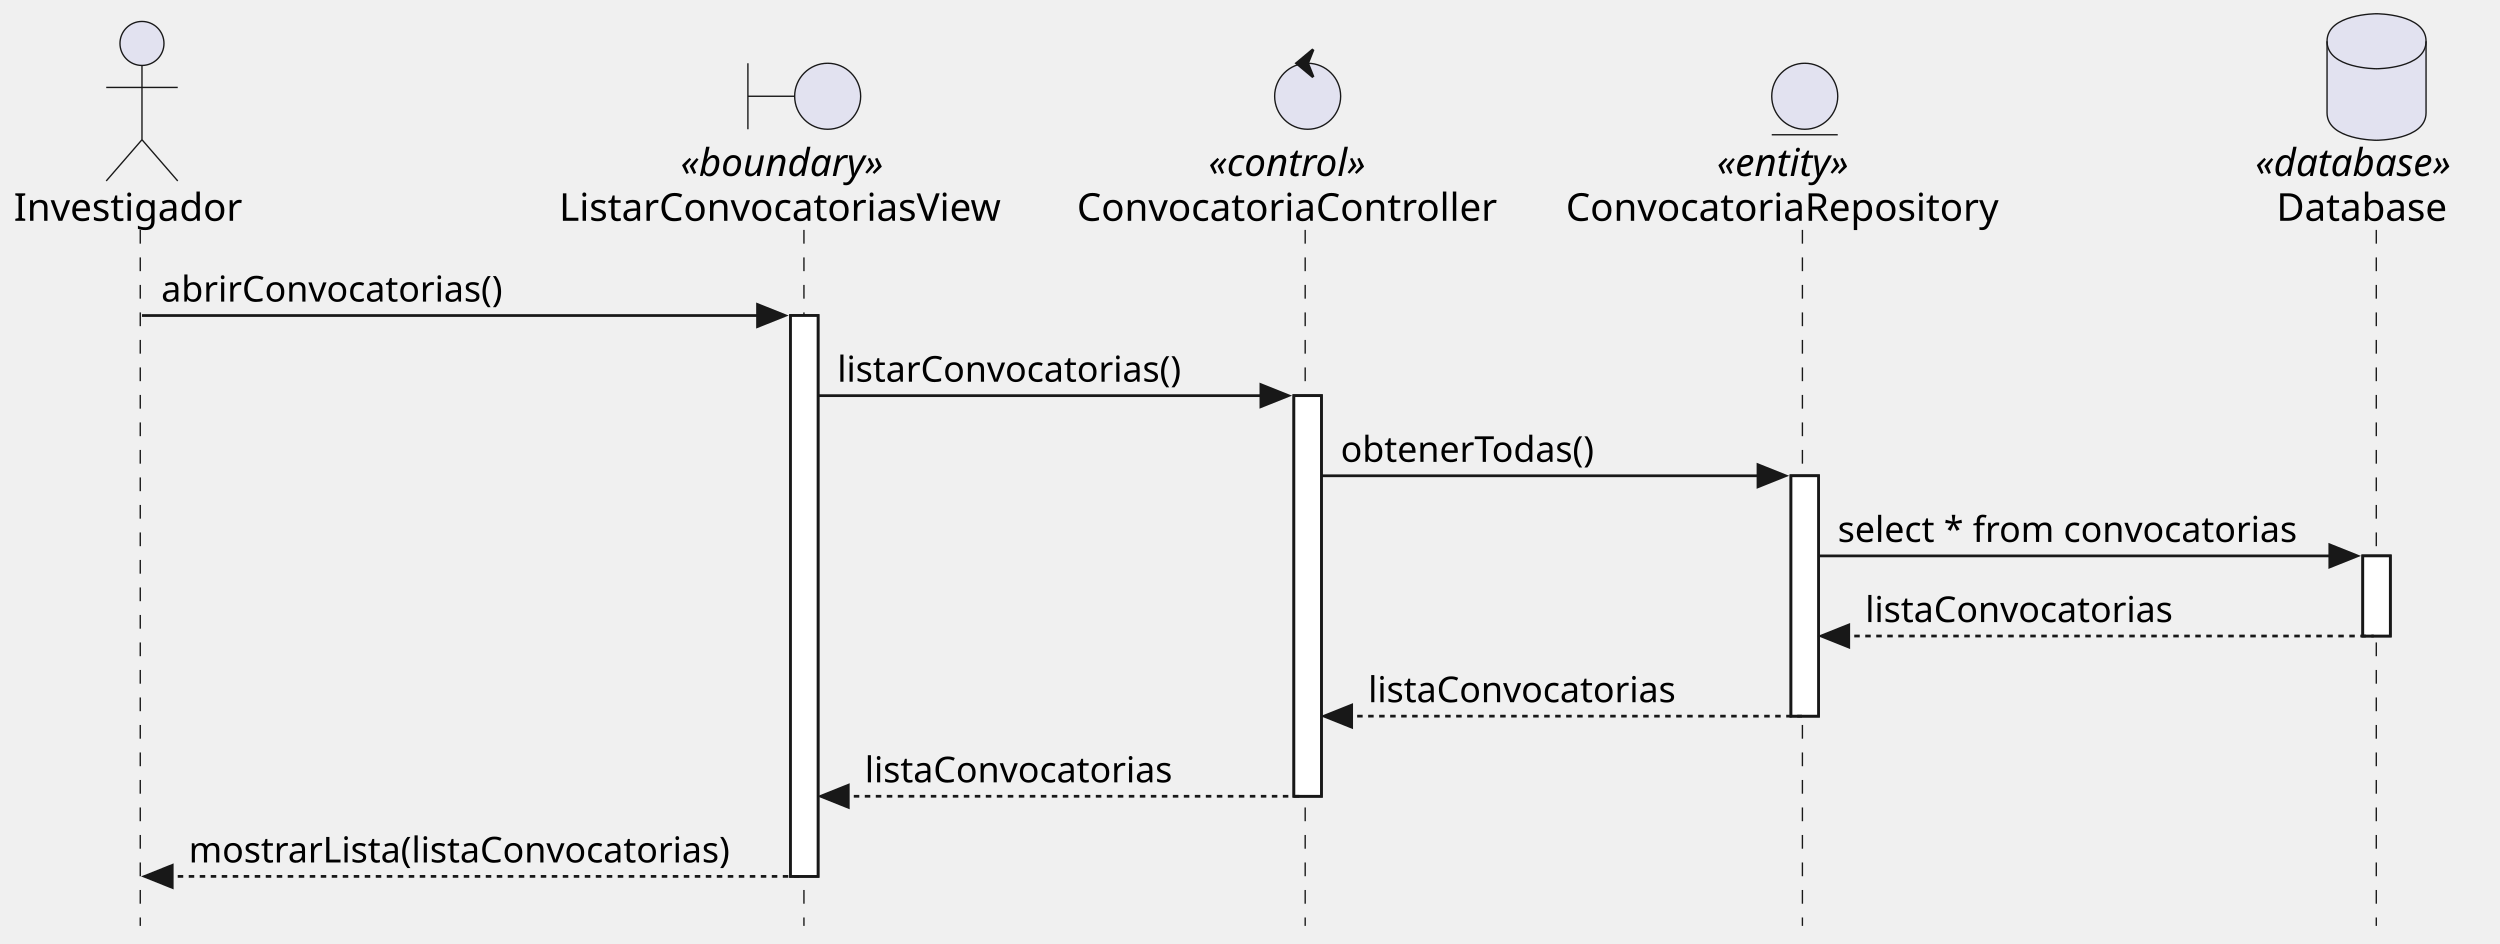
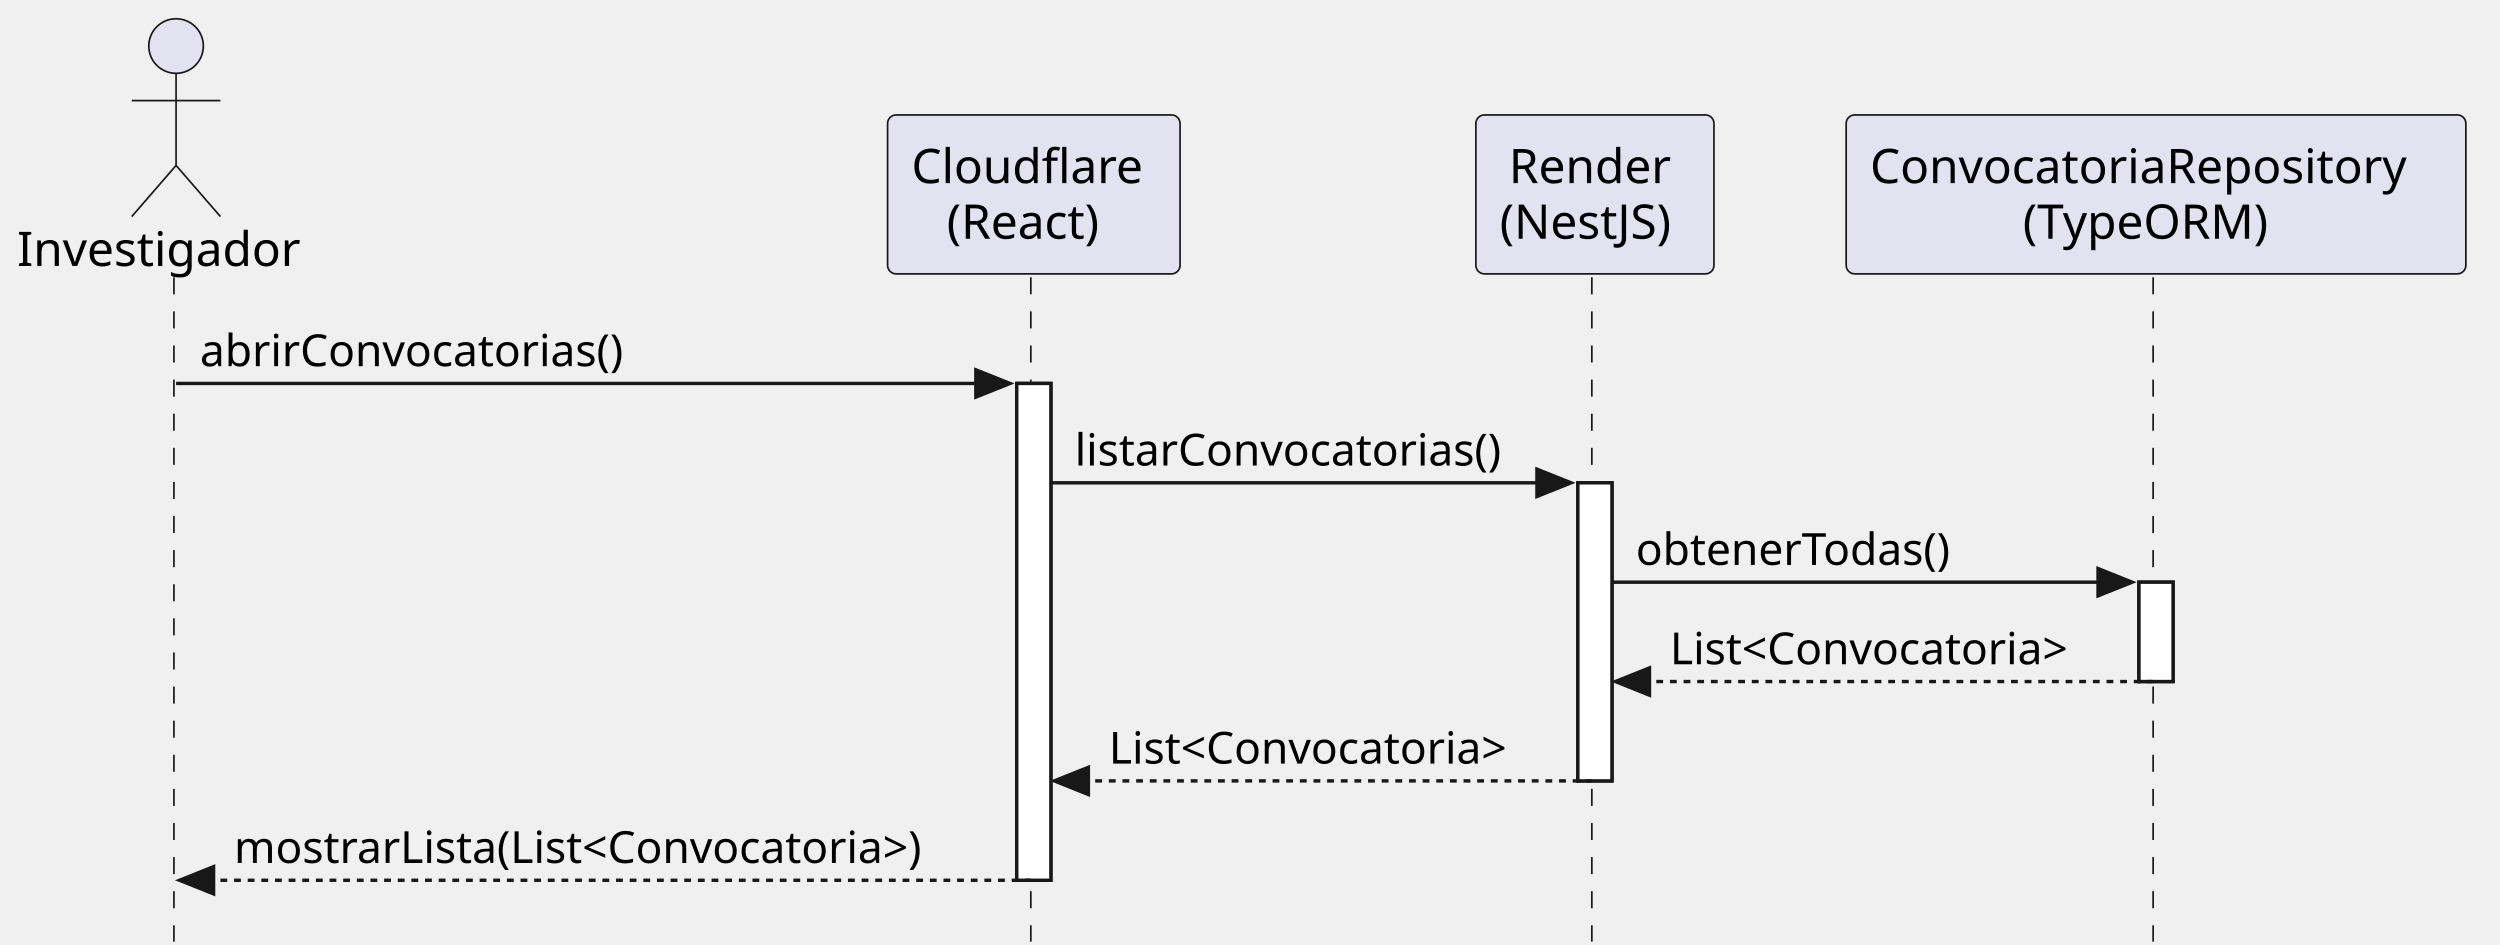
- <svg xmlns="http://www.w3.org/2000/svg" contentStyleType="text/css" data-diagram-type="SEQUENCE" height="343px" preserveAspectRatio="none" style="width:909px;height:343px;background:#FFFFFF;" version="1.1" viewBox="0 0 909 343" width="909px" zoomAndPan="magnify">
+ <svg xmlns="http://www.w3.org/2000/svg" contentStyleType="text/css" data-diagram-type="SEQUENCE" height="277px" preserveAspectRatio="none" style="width:733px;height:277px;background:#FFFFFF;" version="1.1" viewBox="0 0 733 277" width="733px" zoomAndPan="magnify">
  <defs />
  <g>
    <g>
-       <rect fill="#FFFFFF" height="203.93" style="stroke:#181818;stroke-width:1;" width="10" x="287.438" y="114.727" />
+       <rect fill="#FFFFFF" height="145.664" style="stroke:#181818;stroke-width:1;" width="10" x="298.115" y="112.43" />
    </g>
    <g>
-       <rect fill="#FFFFFF" height="145.664" style="stroke:#181818;stroke-width:1;" width="10" x="470.461" y="143.859" />
+       <rect fill="#FFFFFF" height="87.398" style="stroke:#181818;stroke-width:1;" width="10" x="462.629" y="141.562" />
    </g>
    <g>
-       <rect fill="#FFFFFF" height="87.398" style="stroke:#181818;stroke-width:1;" width="10" x="651.204" y="172.992" />
+       <rect fill="#FFFFFF" height="29.133" style="stroke:#181818;stroke-width:1;" width="10" x="627.144" y="170.695" />
+     </g>
+     <g class="participant-lifeline" data-entity-uid="part1" data-qualified-name="Investigador" data-source-line="2" id="part1-lifeline">
+       <g>
+         <rect fill="#000000" fill-opacity="0" height="194.797" width="8" x="47.623" y="81.297" />
+         <line style="stroke:#181818;stroke-width:0.5;stroke-dasharray:5,5;" x1="51" x2="51" y1="81.297" y2="276.094" />
+       </g>
+     </g>
+     <g class="participant-lifeline" data-entity-uid="part2" data-qualified-name="View" data-source-line="3" id="part2-lifeline">
+       <g>
+         <rect fill="#000000" fill-opacity="0" height="194.797" width="8" x="299.115" y="81.297" />
+         <line style="stroke:#181818;stroke-width:0.5;stroke-dasharray:5,5;" x1="302.237" x2="302.237" y1="81.297" y2="276.094" />
+       </g>
+     </g>
+     <g class="participant-lifeline" data-entity-uid="part3" data-qualified-name="Controller" data-source-line="4" id="part3-lifeline">
+       <g>
+         <rect fill="#000000" fill-opacity="0" height="194.797" width="8" x="463.629" y="81.297" />
+         <line style="stroke:#181818;stroke-width:0.5;stroke-dasharray:5,5;" x1="466.725" x2="466.725" y1="81.297" y2="276.094" />
+       </g>
+     </g>
+     <g class="participant-lifeline" data-entity-uid="part4" data-qualified-name="Repository" data-source-line="5" id="part4-lifeline">
+       <g>
+         <rect fill="#000000" fill-opacity="0" height="194.797" width="8" x="628.144" y="81.297" />
+         <line style="stroke:#181818;stroke-width:0.5;stroke-dasharray:5,5;" x1="631.297" x2="631.297" y1="81.297" y2="276.094" />
+       </g>
+     </g>
+     <g class="participant participant-head" data-entity-uid="part1" data-qualified-name="Investigador" data-source-line="2" id="part1-head">
+       <text fill="#000000" font-family="sans-serif" font-size="14" lengthAdjust="spacing" textLength="87.247" x="5" y="77.995">Investigador</text>
+       <ellipse cx="51.623" cy="13.5" fill="#E2E2F0" rx="8" ry="8" style="stroke:#181818;stroke-width:0.5;" />
+       <path d="M51.623,21.5 L51.623,48.5 M38.623,29.5 L64.624,29.5 M51.623,48.5 L38.623,63.5 M51.623,48.5 L64.624,63.5" fill="none" style="stroke:#181818;stroke-width:0.5;" />
+     </g>
+     <g class="participant participant-head" data-entity-uid="part2" data-qualified-name="View" data-source-line="3" id="part2-head">
+       <rect fill="#E2E2F0" height="46.594" rx="2.5" ry="2.5" style="stroke:#181818;stroke-width:0.5;" width="85.757" x="260.237" y="33.703" />
+       <text fill="#000000" font-family="sans-serif" font-size="14" lengthAdjust="spacing" textLength="71.757" x="267.237" y="53.698">Cloudflare</text>
+       <text fill="#000000" font-family="sans-serif" font-size="14" lengthAdjust="spacing" textLength="51.03" x="277.6" y="69.995">(React)</text>
+     </g>
+     <g class="participant participant-head" data-entity-uid="part3" data-qualified-name="Controller" data-source-line="4" id="part3-head">
+       <rect fill="#E2E2F0" height="46.594" rx="2.5" ry="2.5" style="stroke:#181818;stroke-width:0.5;" width="69.809" x="432.725" y="33.703" />
+       <text fill="#000000" font-family="sans-serif" font-size="14" lengthAdjust="spacing" textLength="50.47" x="442.394" y="53.698">Render</text>
+       <text fill="#000000" font-family="sans-serif" font-size="14" lengthAdjust="spacing" textLength="55.809" x="439.725" y="69.995">(NestJS)</text>
+     </g>
+     <g class="participant participant-head" data-entity-uid="part4" data-qualified-name="Repository" data-source-line="5" id="part4-head">
+       <rect fill="#E2E2F0" height="46.594" rx="2.5" ry="2.5" style="stroke:#181818;stroke-width:0.5;" width="181.692" x="541.297" y="33.703" />
+       <text fill="#000000" font-family="sans-serif" font-size="14" lengthAdjust="spacing" textLength="167.692" x="548.297" y="53.698">ConvocatoriaRepository</text>
+       <text fill="#000000" font-family="sans-serif" font-size="14" lengthAdjust="spacing" textLength="78.087" x="593.1" y="69.995">(TypeORM)</text>
    </g>
    <g>
-       <rect fill="#FFFFFF" height="29.133" style="stroke:#181818;stroke-width:1;" width="10" x="859.112" y="202.125" />
-     </g>
-     <g class="participant-lifeline" data-entity-uid="part1" data-qualified-name="Investigador" id="part1-lifeline">
-       <g>
-         <rect fill="#000000" fill-opacity="0" height="253.062" width="8" x="47.623" y="83.594" />
-         <line style="stroke:#181818;stroke-width:0.5;stroke-dasharray:5,5;" x1="51" x2="51" y1="83.594" y2="336.656" />
-       </g>
-     </g>
-     <g class="participant-lifeline" data-entity-uid="part2" data-qualified-name="ListarConvocatoriasView" id="part2-lifeline">
-       <g>
-         <rect fill="#000000" fill-opacity="0" height="253.062" width="8" x="288.438" y="83.594" />
-         <line style="stroke:#181818;stroke-width:0.5;stroke-dasharray:5,5;" x1="292.312" x2="292.312" y1="83.594" y2="336.656" />
-       </g>
-     </g>
-     <g class="participant-lifeline" data-entity-uid="part3" data-qualified-name="ConvocatoriaController" id="part3-lifeline">
-       <g>
-         <rect fill="#000000" fill-opacity="0" height="253.062" width="8" x="471.461" y="83.594" />
-         <line style="stroke:#181818;stroke-width:0.5;stroke-dasharray:5,5;" x1="474.565" x2="474.565" y1="83.594" y2="336.656" />
-       </g>
-     </g>
-     <g class="participant-lifeline" data-entity-uid="part4" data-qualified-name="ConvocatoriaRepository" id="part4-lifeline">
-       <g>
-         <rect fill="#000000" fill-opacity="0" height="253.062" width="8" x="652.204" y="83.594" />
-         <line style="stroke:#181818;stroke-width:0.5;stroke-dasharray:5,5;" x1="655.357" x2="655.357" y1="83.594" y2="336.656" />
-       </g>
-     </g>
-     <g class="participant-lifeline" data-entity-uid="part5" data-qualified-name="Database" id="part5-lifeline">
-       <g>
-         <rect fill="#000000" fill-opacity="0" height="253.062" width="8" x="860.112" y="83.594" />
-         <line style="stroke:#181818;stroke-width:0.5;stroke-dasharray:5,5;" x1="864.018" x2="864.018" y1="83.594" y2="336.656" />
-       </g>
-     </g>
-     <g class="participant participant-head" data-entity-uid="part1" data-qualified-name="Investigador" id="part1-head">
-       <text fill="#000000" font-family="sans-serif" font-size="14" lengthAdjust="spacing" textLength="87.247" x="5" y="80.292">Investigador</text>
-       <ellipse cx="51.623" cy="15.797" fill="#E2E2F0" rx="8" ry="8" style="stroke:#181818;stroke-width:0.5;" />
-       <path d="M51.623,23.797 L51.623,50.797 M38.623,31.797 L64.624,31.797 M51.623,50.797 L38.623,65.797 M51.623,50.797 L64.624,65.797" fill="none" style="stroke:#181818;stroke-width:0.5;" />
-     </g>
-     <g class="participant participant-head" data-entity-uid="part2" data-qualified-name="ListarConvocatoriasView" id="part2-head">
-       <text fill="#000000" font-family="sans-serif" font-size="14" font-style="italic" lengthAdjust="spacing" textLength="83.986" x="247.445" y="63.995">«boundary»</text>
-       <text fill="#000000" font-family="sans-serif" font-size="14" lengthAdjust="spacing" textLength="172.252" x="203.312" y="80.292">ListarConvocatoriasView</text>
-       <path d="M271.938,23 L271.938,47 M271.938,35 L288.938,35" fill="none" style="stroke:#181818;stroke-width:0.5;" />
-       <ellipse cx="300.938" cy="35" fill="#E2E2F0" rx="12" ry="12" style="stroke:#181818;stroke-width:0.5;" />
-     </g>
-     <g class="participant participant-head" data-entity-uid="part3" data-qualified-name="ConvocatoriaController" id="part3-head">
-       <text fill="#000000" font-family="sans-serif" font-size="14" font-style="italic" lengthAdjust="spacing" textLength="66.117" x="439.402" y="63.995">«control»</text>
-       <text fill="#000000" font-family="sans-serif" font-size="14" lengthAdjust="spacing" textLength="161.793" x="391.565" y="80.292">ConvocatoriaController</text>
-       <ellipse cx="475.461" cy="35" fill="#E2E2F0" rx="12" ry="12" style="stroke:#181818;stroke-width:0.5;" />
-       <polygon fill="#181818" points="471.461,23,477.461,18,475.461,23,477.461,28,471.461,23" style="stroke:#181818;stroke-width:1;" />
-     </g>
-     <g class="participant participant-head" data-entity-uid="part4" data-qualified-name="ConvocatoriaRepository" id="part4-head">
-       <text fill="#000000" font-family="sans-serif" font-size="14" font-style="italic" lengthAdjust="spacing" textLength="57.921" x="624.243" y="63.995">«entity»</text>
-       <text fill="#000000" font-family="sans-serif" font-size="14" lengthAdjust="spacing" textLength="167.692" x="569.357" y="80.292">ConvocatoriaRepository</text>
-       <ellipse cx="656.204" cy="35" fill="#E2E2F0" rx="12" ry="12" style="stroke:#181818;stroke-width:0.5;" />
-       <line style="stroke:#181818;stroke-width:0.5;" x1="644.204" x2="668.204" y1="49" y2="49" />
-     </g>
-     <g class="participant participant-head" data-entity-uid="part5" data-qualified-name="Database" id="part5-head">
-       <text fill="#000000" font-family="sans-serif" font-size="14" font-style="italic" lengthAdjust="spacing" textLength="82.189" x="820.018" y="63.995">«database»</text>
-       <text fill="#000000" font-family="sans-serif" font-size="14" lengthAdjust="spacing" textLength="66.801" x="827.712" y="80.292">Database</text>
-       <path d="M846.112,15 C846.112,5 864.112,5 864.112,5 C864.112,5 882.112,5 882.112,15 L882.112,41 C882.112,51 864.112,51 864.112,51 C864.112,51 846.112,51 846.112,41 L846.112,15" fill="#E2E2F0" style="stroke:#181818;stroke-width:0.5;" />
-       <path d="M846.112,15 C846.112,25 864.112,25 864.112,25 C864.112,25 882.112,25 882.112,15" fill="none" style="stroke:#181818;stroke-width:0.5;" />
+       <rect fill="#FFFFFF" height="145.664" style="stroke:#181818;stroke-width:1;" width="10" x="298.115" y="112.43" />
    </g>
    <g>
-       <rect fill="#FFFFFF" height="203.93" style="stroke:#181818;stroke-width:1;" width="10" x="287.438" y="114.727" />
+       <rect fill="#FFFFFF" height="87.398" style="stroke:#181818;stroke-width:1;" width="10" x="462.629" y="141.562" />
    </g>
    <g>
-       <rect fill="#FFFFFF" height="145.664" style="stroke:#181818;stroke-width:1;" width="10" x="470.461" y="143.859" />
+       <rect fill="#FFFFFF" height="29.133" style="stroke:#181818;stroke-width:1;" width="10" x="627.144" y="170.695" />
    </g>
-     <g>
-       <rect fill="#FFFFFF" height="87.398" style="stroke:#181818;stroke-width:1;" width="10" x="651.204" y="172.992" />
+     <g class="message" data-entity-1="part1" data-entity-2="part2" data-source-line="7" id="msg1">
+       <polygon fill="#181818" points="286.115,108.43,296.115,112.43,286.115,116.43" style="stroke:#181818;stroke-width:1;stroke-linejoin:miter;stroke-miterlimit:10;" />
+       <line style="stroke:#181818;stroke-width:1;" x1="51.623" x2="292.115" y1="112.43" y2="112.43" />
+       <text fill="#000000" font-family="sans-serif" font-size="13" lengthAdjust="spacing" textLength="133.44" x="58.623" y="107.364">abrirConvocatorias()</text>
    </g>
-     <g>
-       <rect fill="#FFFFFF" height="29.133" style="stroke:#181818;stroke-width:1;" width="10" x="859.112" y="202.125" />
+     <g class="message" data-entity-1="part2" data-entity-2="part3" data-source-line="10" id="msg2">
+       <polygon fill="#181818" points="450.629,137.562,460.629,141.562,450.629,145.562" style="stroke:#181818;stroke-width:1;stroke-linejoin:miter;stroke-miterlimit:10;" />
+       <line style="stroke:#181818;stroke-width:1;" x1="308.115" x2="456.629" y1="141.562" y2="141.562" />
+       <text fill="#000000" font-family="sans-serif" font-size="13" lengthAdjust="spacing" textLength="135.326" x="315.115" y="136.497">listarConvocatorias()</text>
    </g>
-     <g class="message" data-entity-1="part1" data-entity-2="part2" id="msg1">
-       <polygon fill="#181818" points="275.438,110.727,285.438,114.727,275.438,118.727" style="stroke:#181818;stroke-width:1;" />
-       <line style="stroke:#181818;stroke-width:1;" x1="51.623" x2="281.438" y1="114.727" y2="114.727" />
-       <text fill="#000000" font-family="sans-serif" font-size="13" lengthAdjust="spacing" textLength="133.44" x="58.623" y="109.661">abrirConvocatorias()</text>
+     <g class="message" data-entity-1="part3" data-entity-2="part4" data-source-line="13" id="msg3">
+       <polygon fill="#181818" points="615.144,166.695,625.144,170.695,615.144,174.695" style="stroke:#181818;stroke-width:1;stroke-linejoin:miter;stroke-miterlimit:10;" />
+       <line style="stroke:#181818;stroke-width:1;" x1="472.629" x2="621.144" y1="170.695" y2="170.695" />
+       <text fill="#000000" font-family="sans-serif" font-size="13" lengthAdjust="spacing" textLength="99.912" x="479.629" y="165.629">obtenerTodas()</text>
    </g>
-     <g class="message" data-entity-1="part2" data-entity-2="part3" id="msg2">
-       <polygon fill="#181818" points="458.461,139.859,468.461,143.859,458.461,147.859" style="stroke:#181818;stroke-width:1;" />
-       <line style="stroke:#181818;stroke-width:1;" x1="297.438" x2="464.461" y1="143.859" y2="143.859" />
-       <text fill="#000000" font-family="sans-serif" font-size="13" lengthAdjust="spacing" textLength="135.326" x="304.438" y="138.793">listarConvocatorias()</text>
+     <g class="message" data-entity-1="part4" data-entity-2="part3" data-source-line="16" id="msg4">
+       <polygon fill="#181818" points="483.629,195.828,473.629,199.828,483.629,203.828" style="stroke:#181818;stroke-width:1;stroke-linejoin:miter;stroke-miterlimit:10;" />
+       <line style="stroke:#181818;stroke-width:1;stroke-dasharray:2,2;" x1="477.629" x2="631.144" y1="199.828" y2="199.828" />
+       <text fill="#000000" font-family="sans-serif" font-size="13" lengthAdjust="spacing" textLength="130.514" x="489.629" y="194.762">List&lt;Convocatoria&gt;</text>
    </g>
-     <g class="message" data-entity-1="part3" data-entity-2="part4" id="msg3">
-       <polygon fill="#181818" points="639.204,168.992,649.204,172.992,639.204,176.992" style="stroke:#181818;stroke-width:1;" />
-       <line style="stroke:#181818;stroke-width:1;" x1="480.461" x2="645.204" y1="172.992" y2="172.992" />
-       <text fill="#000000" font-family="sans-serif" font-size="13" lengthAdjust="spacing" textLength="99.912" x="487.461" y="167.926">obtenerTodas()</text>
+     <g class="message" data-entity-1="part3" data-entity-2="part2" data-source-line="19" id="msg5">
+       <polygon fill="#181818" points="319.115,224.961,309.115,228.961,319.115,232.961" style="stroke:#181818;stroke-width:1;stroke-linejoin:miter;stroke-miterlimit:10;" />
+       <line style="stroke:#181818;stroke-width:1;stroke-dasharray:2,2;" x1="313.115" x2="466.629" y1="228.961" y2="228.961" />
+       <text fill="#000000" font-family="sans-serif" font-size="13" lengthAdjust="spacing" textLength="130.514" x="325.115" y="223.895">List&lt;Convocatoria&gt;</text>
    </g>
-     <g class="message" data-entity-1="part4" data-entity-2="part5" id="msg4">
-       <polygon fill="#181818" points="847.112,198.125,857.112,202.125,847.112,206.125" style="stroke:#181818;stroke-width:1;" />
-       <line style="stroke:#181818;stroke-width:1;" x1="661.204" x2="853.112" y1="202.125" y2="202.125" />
-       <text fill="#000000" font-family="sans-serif" font-size="13" lengthAdjust="spacing" textLength="178.909" x="668.204" y="197.059">select * from convocatorias</text>
-     </g>
-     <g class="message" data-entity-1="part5" data-entity-2="part4" id="msg5">
-       <polygon fill="#181818" points="672.204,227.258,662.204,231.258,672.204,235.258" style="stroke:#181818;stroke-width:1;" />
-       <line style="stroke:#181818;stroke-width:1;stroke-dasharray:2,2;" x1="666.204" x2="863.112" y1="231.258" y2="231.258" />
-       <text fill="#000000" font-family="sans-serif" font-size="13" lengthAdjust="spacing" textLength="119.837" x="678.204" y="226.192">listaConvocatorias</text>
-     </g>
-     <g class="message" data-entity-1="part4" data-entity-2="part3" id="msg6">
-       <polygon fill="#181818" points="491.461,256.391,481.461,260.391,491.461,264.391" style="stroke:#181818;stroke-width:1;" />
-       <line style="stroke:#181818;stroke-width:1;stroke-dasharray:2,2;" x1="485.461" x2="655.204" y1="260.391" y2="260.391" />
-       <text fill="#000000" font-family="sans-serif" font-size="13" lengthAdjust="spacing" textLength="119.837" x="497.461" y="255.325">listaConvocatorias</text>
-     </g>
-     <g class="message" data-entity-1="part3" data-entity-2="part2" id="msg7">
-       <polygon fill="#181818" points="308.438,285.523,298.438,289.523,308.438,293.523" style="stroke:#181818;stroke-width:1;" />
-       <line style="stroke:#181818;stroke-width:1;stroke-dasharray:2,2;" x1="302.438" x2="474.461" y1="289.523" y2="289.523" />
-       <text fill="#000000" font-family="sans-serif" font-size="13" lengthAdjust="spacing" textLength="119.837" x="314.438" y="284.457">listaConvocatorias</text>
-     </g>
-     <g class="message" data-entity-1="part2" data-entity-2="part1" id="msg8">
-       <polygon fill="#181818" points="62.623,314.656,52.623,318.656,62.623,322.656" style="stroke:#181818;stroke-width:1;" />
-       <line style="stroke:#181818;stroke-width:1;stroke-dasharray:2,2;" x1="56.623" x2="291.438" y1="318.656" y2="318.656" />
-       <text fill="#000000" font-family="sans-serif" font-size="13" lengthAdjust="spacing" textLength="211.815" x="68.624" y="313.59">mostrarLista(listaConvocatorias)</text>
+     <g class="message" data-entity-1="part2" data-entity-2="part1" data-source-line="22" id="msg6">
+       <polygon fill="#181818" points="62.623,254.094,52.623,258.094,62.623,262.094" style="stroke:#181818;stroke-width:1;stroke-linejoin:miter;stroke-miterlimit:10;" />
+       <line style="stroke:#181818;stroke-width:1;stroke-dasharray:2,2;" x1="56.623" x2="302.115" y1="258.094" y2="258.094" />
+       <text fill="#000000" font-family="sans-serif" font-size="13" lengthAdjust="spacing" textLength="222.492" x="68.624" y="253.028">mostrarLista(List&lt;Convocatoria&gt;)</text>
    </g>
  </g>
</svg>
